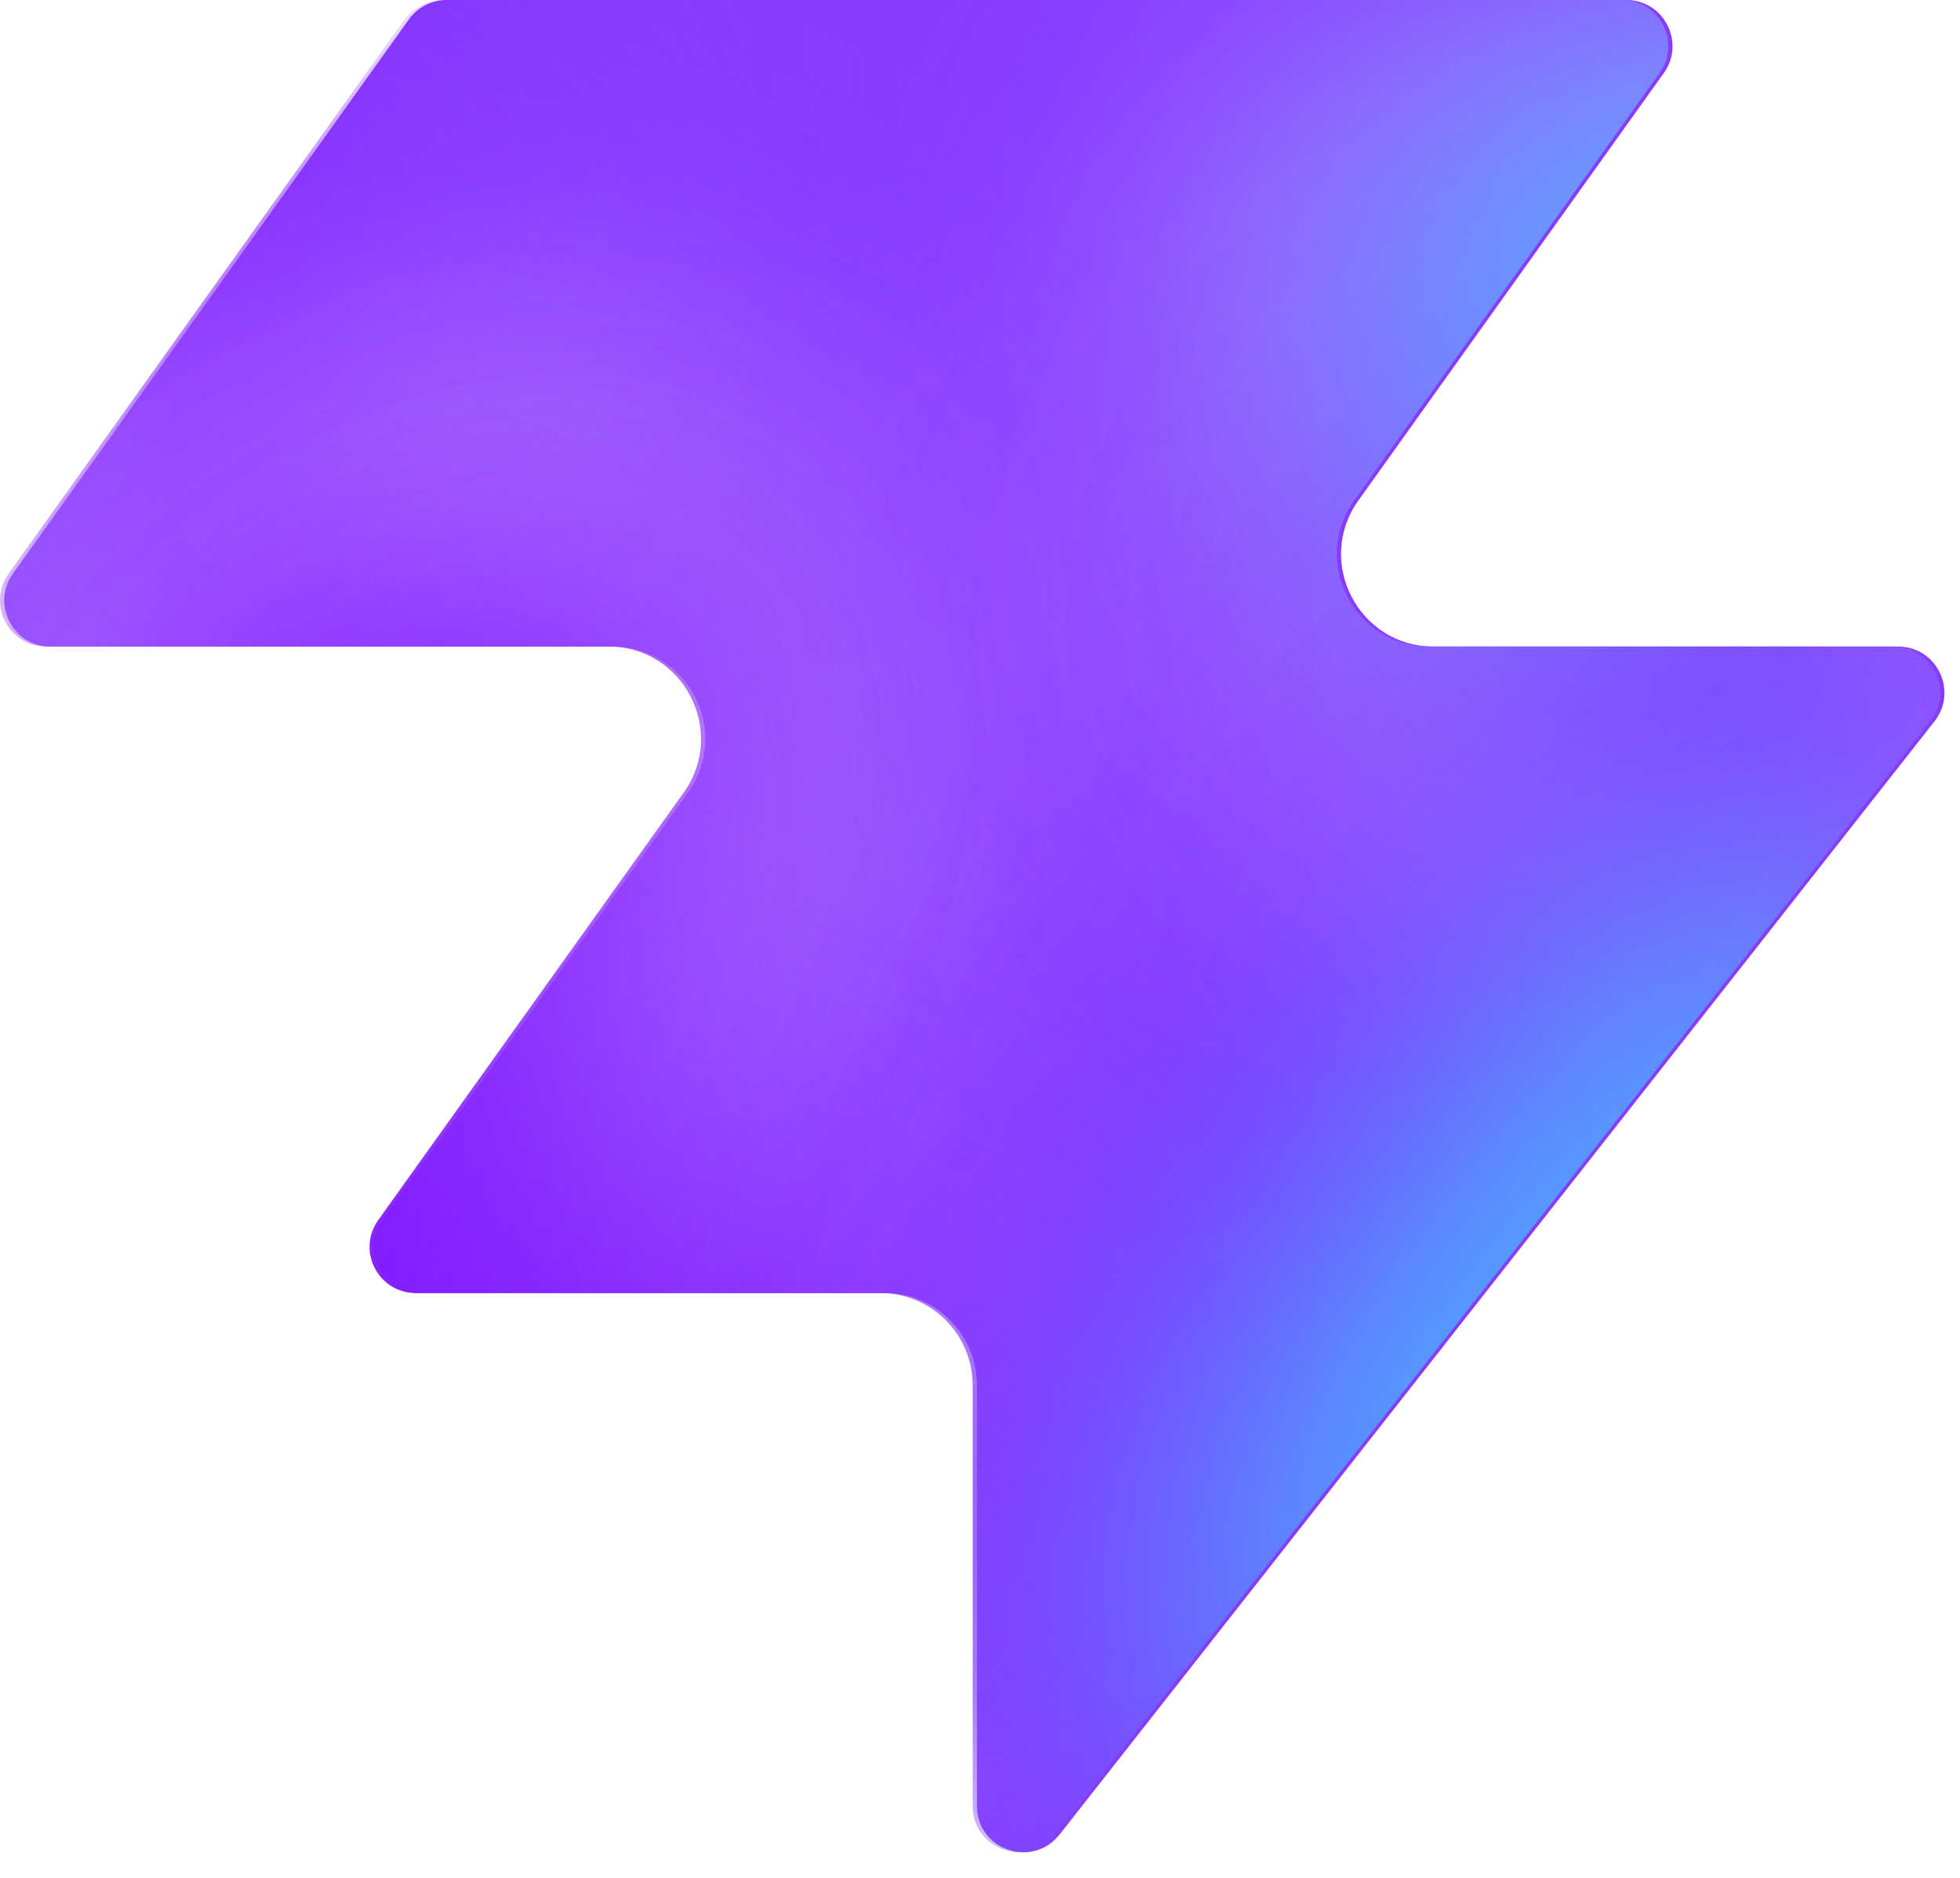
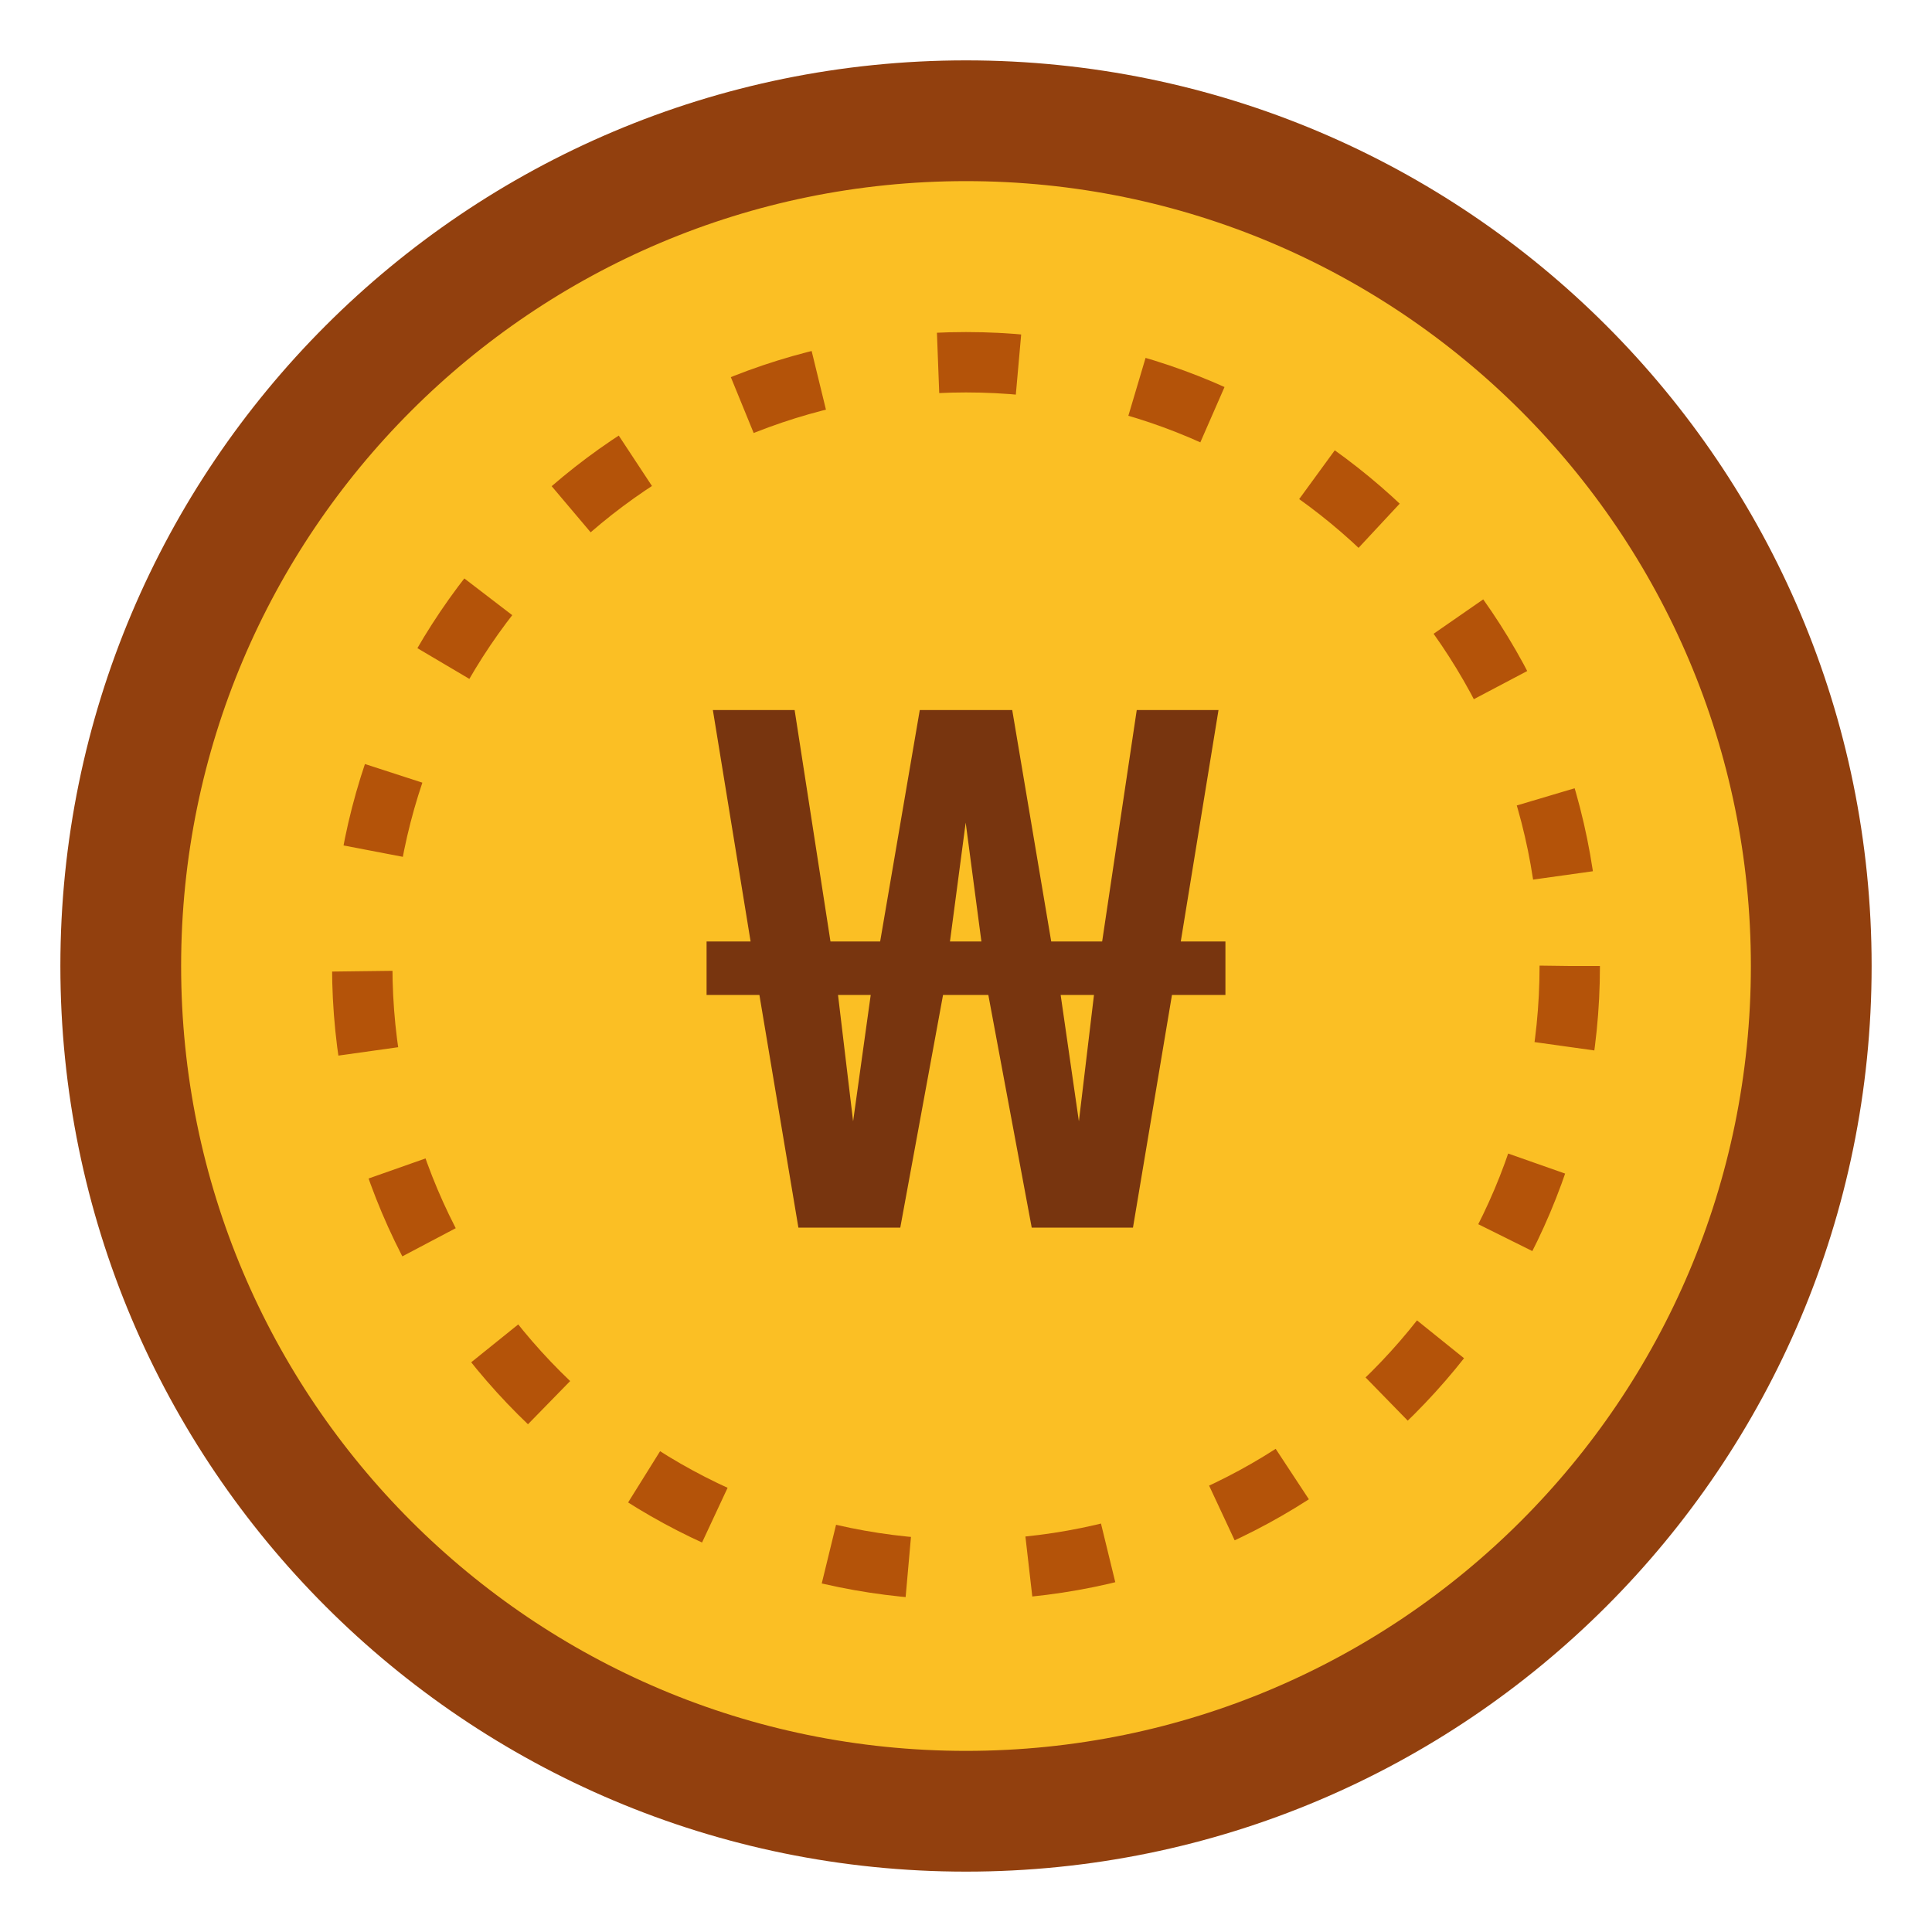
- <svg xmlns="http://www.w3.org/2000/svg" width="48" height="46" fill="none" viewBox="0 0 48 46">
-   <path fill="#863bff" d="M25.946 44.938c-.664.845-2.021.375-2.021-.698V33.937a2.26 2.26 0 0 0-2.262-2.262H10.287c-.92 0-1.456-1.04-.92-1.788l7.48-10.471c1.07-1.497 0-3.578-1.842-3.578H1.237c-.92 0-1.456-1.04-.92-1.788L10.013.474c.214-.297.556-.474.92-.474h28.894c.92 0 1.456 1.04.92 1.788l-7.48 10.471c-1.07 1.498 0 3.579 1.842 3.579h11.377c.943 0 1.473 1.088.89 1.83L25.947 44.94z" style="fill:#863bff;fill:color(display-p3 .525 .23 1);fill-opacity:1" />
-   <mask id="a" width="48" height="46" x="0" y="0" maskUnits="userSpaceOnUse" style="mask-type:alpha">
-     <path fill="#000" d="M25.842 44.938c-.664.844-2.021.375-2.021-.698V33.937a2.26 2.26 0 0 0-2.262-2.262H10.183c-.92 0-1.456-1.04-.92-1.788l7.48-10.471c1.07-1.498 0-3.579-1.842-3.579H1.133c-.92 0-1.456-1.04-.92-1.787L9.91.473c.214-.297.556-.474.92-.474h28.894c.92 0 1.456 1.04.92 1.788l-7.48 10.471c-1.07 1.498 0 3.578 1.842 3.578h11.377c.943 0 1.473 1.088.89 1.832L25.843 44.94z" style="fill:#000;fill-opacity:1" />
-   </mask>
-   <g mask="url(#a)">
-     <g filter="url(#b)">
-       <ellipse cx="5.508" cy="14.704" fill="#ede6ff" rx="5.508" ry="14.704" style="fill:#ede6ff;fill:color(display-p3 .927 .903 1);fill-opacity:1" transform="matrix(.00324 1 1 -.00324 -4.47 31.516)" />
-     </g>
-     <g filter="url(#c)">
-       <ellipse cx="10.399" cy="29.851" fill="#ede6ff" rx="10.399" ry="29.851" style="fill:#ede6ff;fill:color(display-p3 .927 .903 1);fill-opacity:1" transform="matrix(.00324 1 1 -.00324 -39.328 7.883)" />
-     </g>
-     <g filter="url(#d)">
-       <ellipse cx="5.508" cy="30.487" fill="#7e14ff" rx="5.508" ry="30.487" style="fill:#7e14ff;fill:color(display-p3 .492 .077 1);fill-opacity:1" transform="rotate(89.814 -25.913 -14.639)scale(1 -1)" />
-     </g>
-     <g filter="url(#e)">
-       <ellipse cx="5.508" cy="30.599" fill="#7e14ff" rx="5.508" ry="30.599" style="fill:#7e14ff;fill:color(display-p3 .492 .077 1);fill-opacity:1" transform="rotate(89.814 -32.644 -3.334)scale(1 -1)" />
-     </g>
-     <g filter="url(#f)">
-       <ellipse cx="5.508" cy="30.599" fill="#7e14ff" rx="5.508" ry="30.599" style="fill:#7e14ff;fill:color(display-p3 .492 .077 1);fill-opacity:1" transform="matrix(.00324 1 1 -.00324 -34.34 30.47)" />
-     </g>
-     <g filter="url(#g)">
-       <ellipse cx="14.072" cy="22.078" fill="#ede6ff" rx="14.072" ry="22.078" style="fill:#ede6ff;fill:color(display-p3 .927 .903 1);fill-opacity:1" transform="rotate(93.35 24.506 48.493)scale(-1 1)" />
-     </g>
-     <g filter="url(#h)">
-       <ellipse cx="3.47" cy="21.501" fill="#7e14ff" rx="3.47" ry="21.501" style="fill:#7e14ff;fill:color(display-p3 .492 .077 1);fill-opacity:1" transform="rotate(89.009 28.708 47.59)scale(-1 1)" />
-     </g>
-     <g filter="url(#i)">
-       <ellipse cx="3.47" cy="21.501" fill="#7e14ff" rx="3.47" ry="21.501" style="fill:#7e14ff;fill:color(display-p3 .492 .077 1);fill-opacity:1" transform="rotate(89.009 28.708 47.59)scale(-1 1)" />
-     </g>
-     <g filter="url(#j)">
-       <ellipse cx=".387" cy="8.972" fill="#7e14ff" rx="4.407" ry="29.108" style="fill:#7e14ff;fill:color(display-p3 .492 .077 1);fill-opacity:1" transform="rotate(39.51 .387 8.972)" />
-     </g>
-     <g filter="url(#k)">
-       <ellipse cx="47.523" cy="-6.092" fill="#7e14ff" rx="4.407" ry="29.108" style="fill:#7e14ff;fill:color(display-p3 .492 .077 1);fill-opacity:1" transform="rotate(37.892 47.523 -6.092)" />
-     </g>
-     <g filter="url(#l)">
-       <ellipse cx="41.412" cy="6.333" fill="#47bfff" rx="5.971" ry="9.665" style="fill:#47bfff;fill:color(display-p3 .28 .748 1);fill-opacity:1" transform="rotate(37.892 41.412 6.333)" />
-     </g>
-     <g filter="url(#m)">
-       <ellipse cx="-1.879" cy="38.332" fill="#7e14ff" rx="4.407" ry="29.108" style="fill:#7e14ff;fill:color(display-p3 .492 .077 1);fill-opacity:1" transform="rotate(37.892 -1.88 38.332)" />
-     </g>
-     <g filter="url(#n)">
-       <ellipse cx="-1.879" cy="38.332" fill="#7e14ff" rx="4.407" ry="29.108" style="fill:#7e14ff;fill:color(display-p3 .492 .077 1);fill-opacity:1" transform="rotate(37.892 -1.88 38.332)" />
-     </g>
-     <g filter="url(#o)">
-       <ellipse cx="35.651" cy="29.907" fill="#7e14ff" rx="4.407" ry="29.108" style="fill:#7e14ff;fill:color(display-p3 .492 .077 1);fill-opacity:1" transform="rotate(37.892 35.651 29.907)" />
-     </g>
-     <g filter="url(#p)">
-       <ellipse cx="38.418" cy="32.4" fill="#47bfff" rx="5.971" ry="15.297" style="fill:#47bfff;fill:color(display-p3 .28 .748 1);fill-opacity:1" transform="rotate(37.892 38.418 32.4)" />
-     </g>
-   </g>
-   <defs>
-     <filter id="b" width="60.045" height="41.654" x="-19.77" y="16.149" color-interpolation-filters="sRGB" filterUnits="userSpaceOnUse">
-       <feFlood flood-opacity="0" result="BackgroundImageFix" />
-       <feBlend in="SourceGraphic" in2="BackgroundImageFix" result="shape" />
-       <feGaussianBlur result="effect1_foregroundBlur_2002_17158" stdDeviation="7.659" />
-     </filter>
-     <filter id="c" width="90.34" height="51.437" x="-54.613" y="-7.533" color-interpolation-filters="sRGB" filterUnits="userSpaceOnUse">
-       <feFlood flood-opacity="0" result="BackgroundImageFix" />
-       <feBlend in="SourceGraphic" in2="BackgroundImageFix" result="shape" />
-       <feGaussianBlur result="effect1_foregroundBlur_2002_17158" stdDeviation="7.659" />
-     </filter>
-     <filter id="d" width="79.355" height="29.4" x="-49.64" y="2.03" color-interpolation-filters="sRGB" filterUnits="userSpaceOnUse">
-       <feFlood flood-opacity="0" result="BackgroundImageFix" />
-       <feBlend in="SourceGraphic" in2="BackgroundImageFix" result="shape" />
-       <feGaussianBlur result="effect1_foregroundBlur_2002_17158" stdDeviation="4.596" />
-     </filter>
-     <filter id="e" width="79.579" height="29.4" x="-45.045" y="20.029" color-interpolation-filters="sRGB" filterUnits="userSpaceOnUse">
-       <feFlood flood-opacity="0" result="BackgroundImageFix" />
-       <feBlend in="SourceGraphic" in2="BackgroundImageFix" result="shape" />
-       <feGaussianBlur result="effect1_foregroundBlur_2002_17158" stdDeviation="4.596" />
-     </filter>
-     <filter id="f" width="79.579" height="29.4" x="-43.513" y="21.178" color-interpolation-filters="sRGB" filterUnits="userSpaceOnUse">
-       <feFlood flood-opacity="0" result="BackgroundImageFix" />
-       <feBlend in="SourceGraphic" in2="BackgroundImageFix" result="shape" />
-       <feGaussianBlur result="effect1_foregroundBlur_2002_17158" stdDeviation="4.596" />
-     </filter>
-     <filter id="g" width="74.749" height="58.852" x="15.756" y="-17.901" color-interpolation-filters="sRGB" filterUnits="userSpaceOnUse">
-       <feFlood flood-opacity="0" result="BackgroundImageFix" />
-       <feBlend in="SourceGraphic" in2="BackgroundImageFix" result="shape" />
-       <feGaussianBlur result="effect1_foregroundBlur_2002_17158" stdDeviation="7.659" />
-     </filter>
-     <filter id="h" width="61.377" height="25.362" x="23.548" y="2.284" color-interpolation-filters="sRGB" filterUnits="userSpaceOnUse">
-       <feFlood flood-opacity="0" result="BackgroundImageFix" />
-       <feBlend in="SourceGraphic" in2="BackgroundImageFix" result="shape" />
-       <feGaussianBlur result="effect1_foregroundBlur_2002_17158" stdDeviation="4.596" />
-     </filter>
-     <filter id="i" width="61.377" height="25.362" x="23.548" y="2.284" color-interpolation-filters="sRGB" filterUnits="userSpaceOnUse">
-       <feFlood flood-opacity="0" result="BackgroundImageFix" />
-       <feBlend in="SourceGraphic" in2="BackgroundImageFix" result="shape" />
-       <feGaussianBlur result="effect1_foregroundBlur_2002_17158" stdDeviation="4.596" />
-     </filter>
-     <filter id="j" width="56.045" height="63.649" x="-27.636" y="-22.853" color-interpolation-filters="sRGB" filterUnits="userSpaceOnUse">
-       <feFlood flood-opacity="0" result="BackgroundImageFix" />
-       <feBlend in="SourceGraphic" in2="BackgroundImageFix" result="shape" />
-       <feGaussianBlur result="effect1_foregroundBlur_2002_17158" stdDeviation="4.596" />
-     </filter>
-     <filter id="k" width="54.814" height="64.646" x="20.116" y="-38.415" color-interpolation-filters="sRGB" filterUnits="userSpaceOnUse">
-       <feFlood flood-opacity="0" result="BackgroundImageFix" />
-       <feBlend in="SourceGraphic" in2="BackgroundImageFix" result="shape" />
-       <feGaussianBlur result="effect1_foregroundBlur_2002_17158" stdDeviation="4.596" />
-     </filter>
-     <filter id="l" width="33.541" height="35.313" x="24.641" y="-11.323" color-interpolation-filters="sRGB" filterUnits="userSpaceOnUse">
-       <feFlood flood-opacity="0" result="BackgroundImageFix" />
-       <feBlend in="SourceGraphic" in2="BackgroundImageFix" result="shape" />
-       <feGaussianBlur result="effect1_foregroundBlur_2002_17158" stdDeviation="4.596" />
-     </filter>
-     <filter id="m" width="54.814" height="64.646" x="-29.286" y="6.009" color-interpolation-filters="sRGB" filterUnits="userSpaceOnUse">
-       <feFlood flood-opacity="0" result="BackgroundImageFix" />
-       <feBlend in="SourceGraphic" in2="BackgroundImageFix" result="shape" />
-       <feGaussianBlur result="effect1_foregroundBlur_2002_17158" stdDeviation="4.596" />
-     </filter>
-     <filter id="n" width="54.814" height="64.646" x="-29.286" y="6.009" color-interpolation-filters="sRGB" filterUnits="userSpaceOnUse">
-       <feFlood flood-opacity="0" result="BackgroundImageFix" />
-       <feBlend in="SourceGraphic" in2="BackgroundImageFix" result="shape" />
-       <feGaussianBlur result="effect1_foregroundBlur_2002_17158" stdDeviation="4.596" />
-     </filter>
-     <filter id="o" width="54.814" height="64.646" x="8.244" y="-2.416" color-interpolation-filters="sRGB" filterUnits="userSpaceOnUse">
-       <feFlood flood-opacity="0" result="BackgroundImageFix" />
-       <feBlend in="SourceGraphic" in2="BackgroundImageFix" result="shape" />
-       <feGaussianBlur result="effect1_foregroundBlur_2002_17158" stdDeviation="4.596" />
-     </filter>
-     <filter id="p" width="39.409" height="43.623" x="18.713" y="10.588" color-interpolation-filters="sRGB" filterUnits="userSpaceOnUse">
-       <feFlood flood-opacity="0" result="BackgroundImageFix" />
-       <feBlend in="SourceGraphic" in2="BackgroundImageFix" result="shape" />
-       <feGaussianBlur result="effect1_foregroundBlur_2002_17158" stdDeviation="4.596" />
-     </filter>
-   </defs>
+ <svg xmlns="http://www.w3.org/2000/svg" viewBox="0 0 48 48">
+   <circle cx="24" cy="24" r="21" fill="#fbbf24" stroke="#92400e" stroke-width="3" />
+   <circle cx="24" cy="24" r="15" fill="none" stroke="#b45309" stroke-width="1.5" stroke-dasharray="2 3" />
+   <text x="24" y="30.5" font-family="system-ui, sans-serif" font-size="18" font-weight="700" text-anchor="middle" fill="#78350f">₩</text>
</svg>
